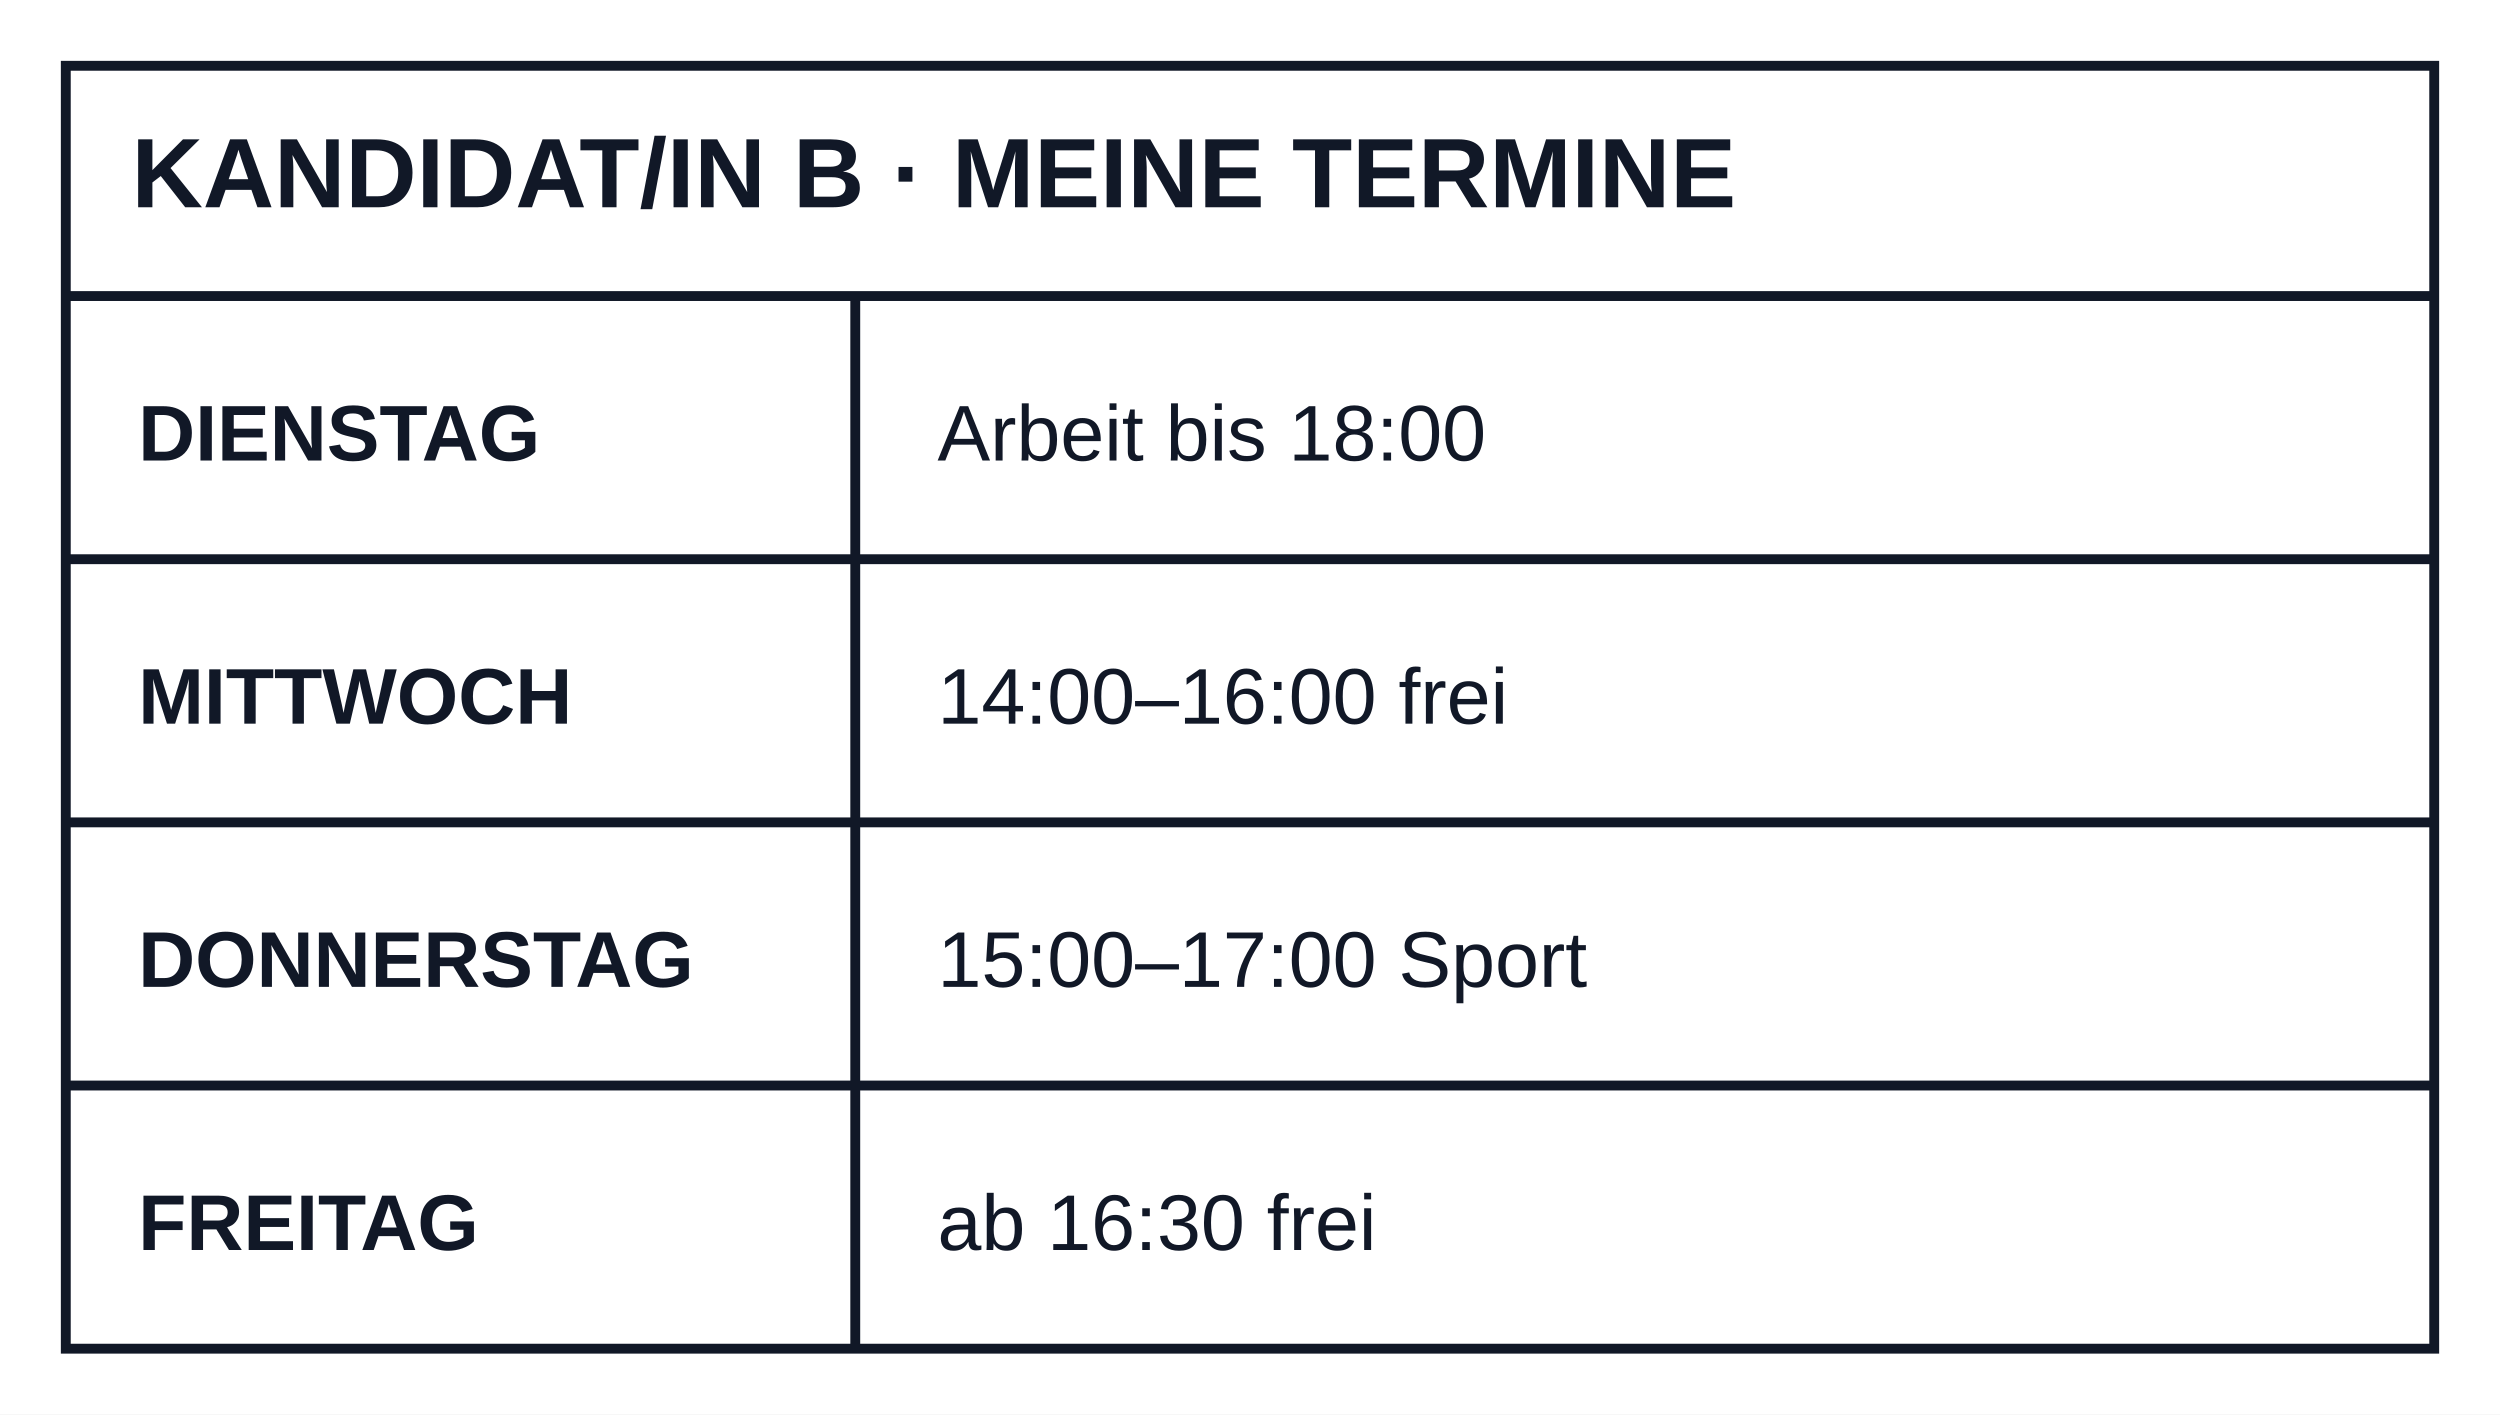
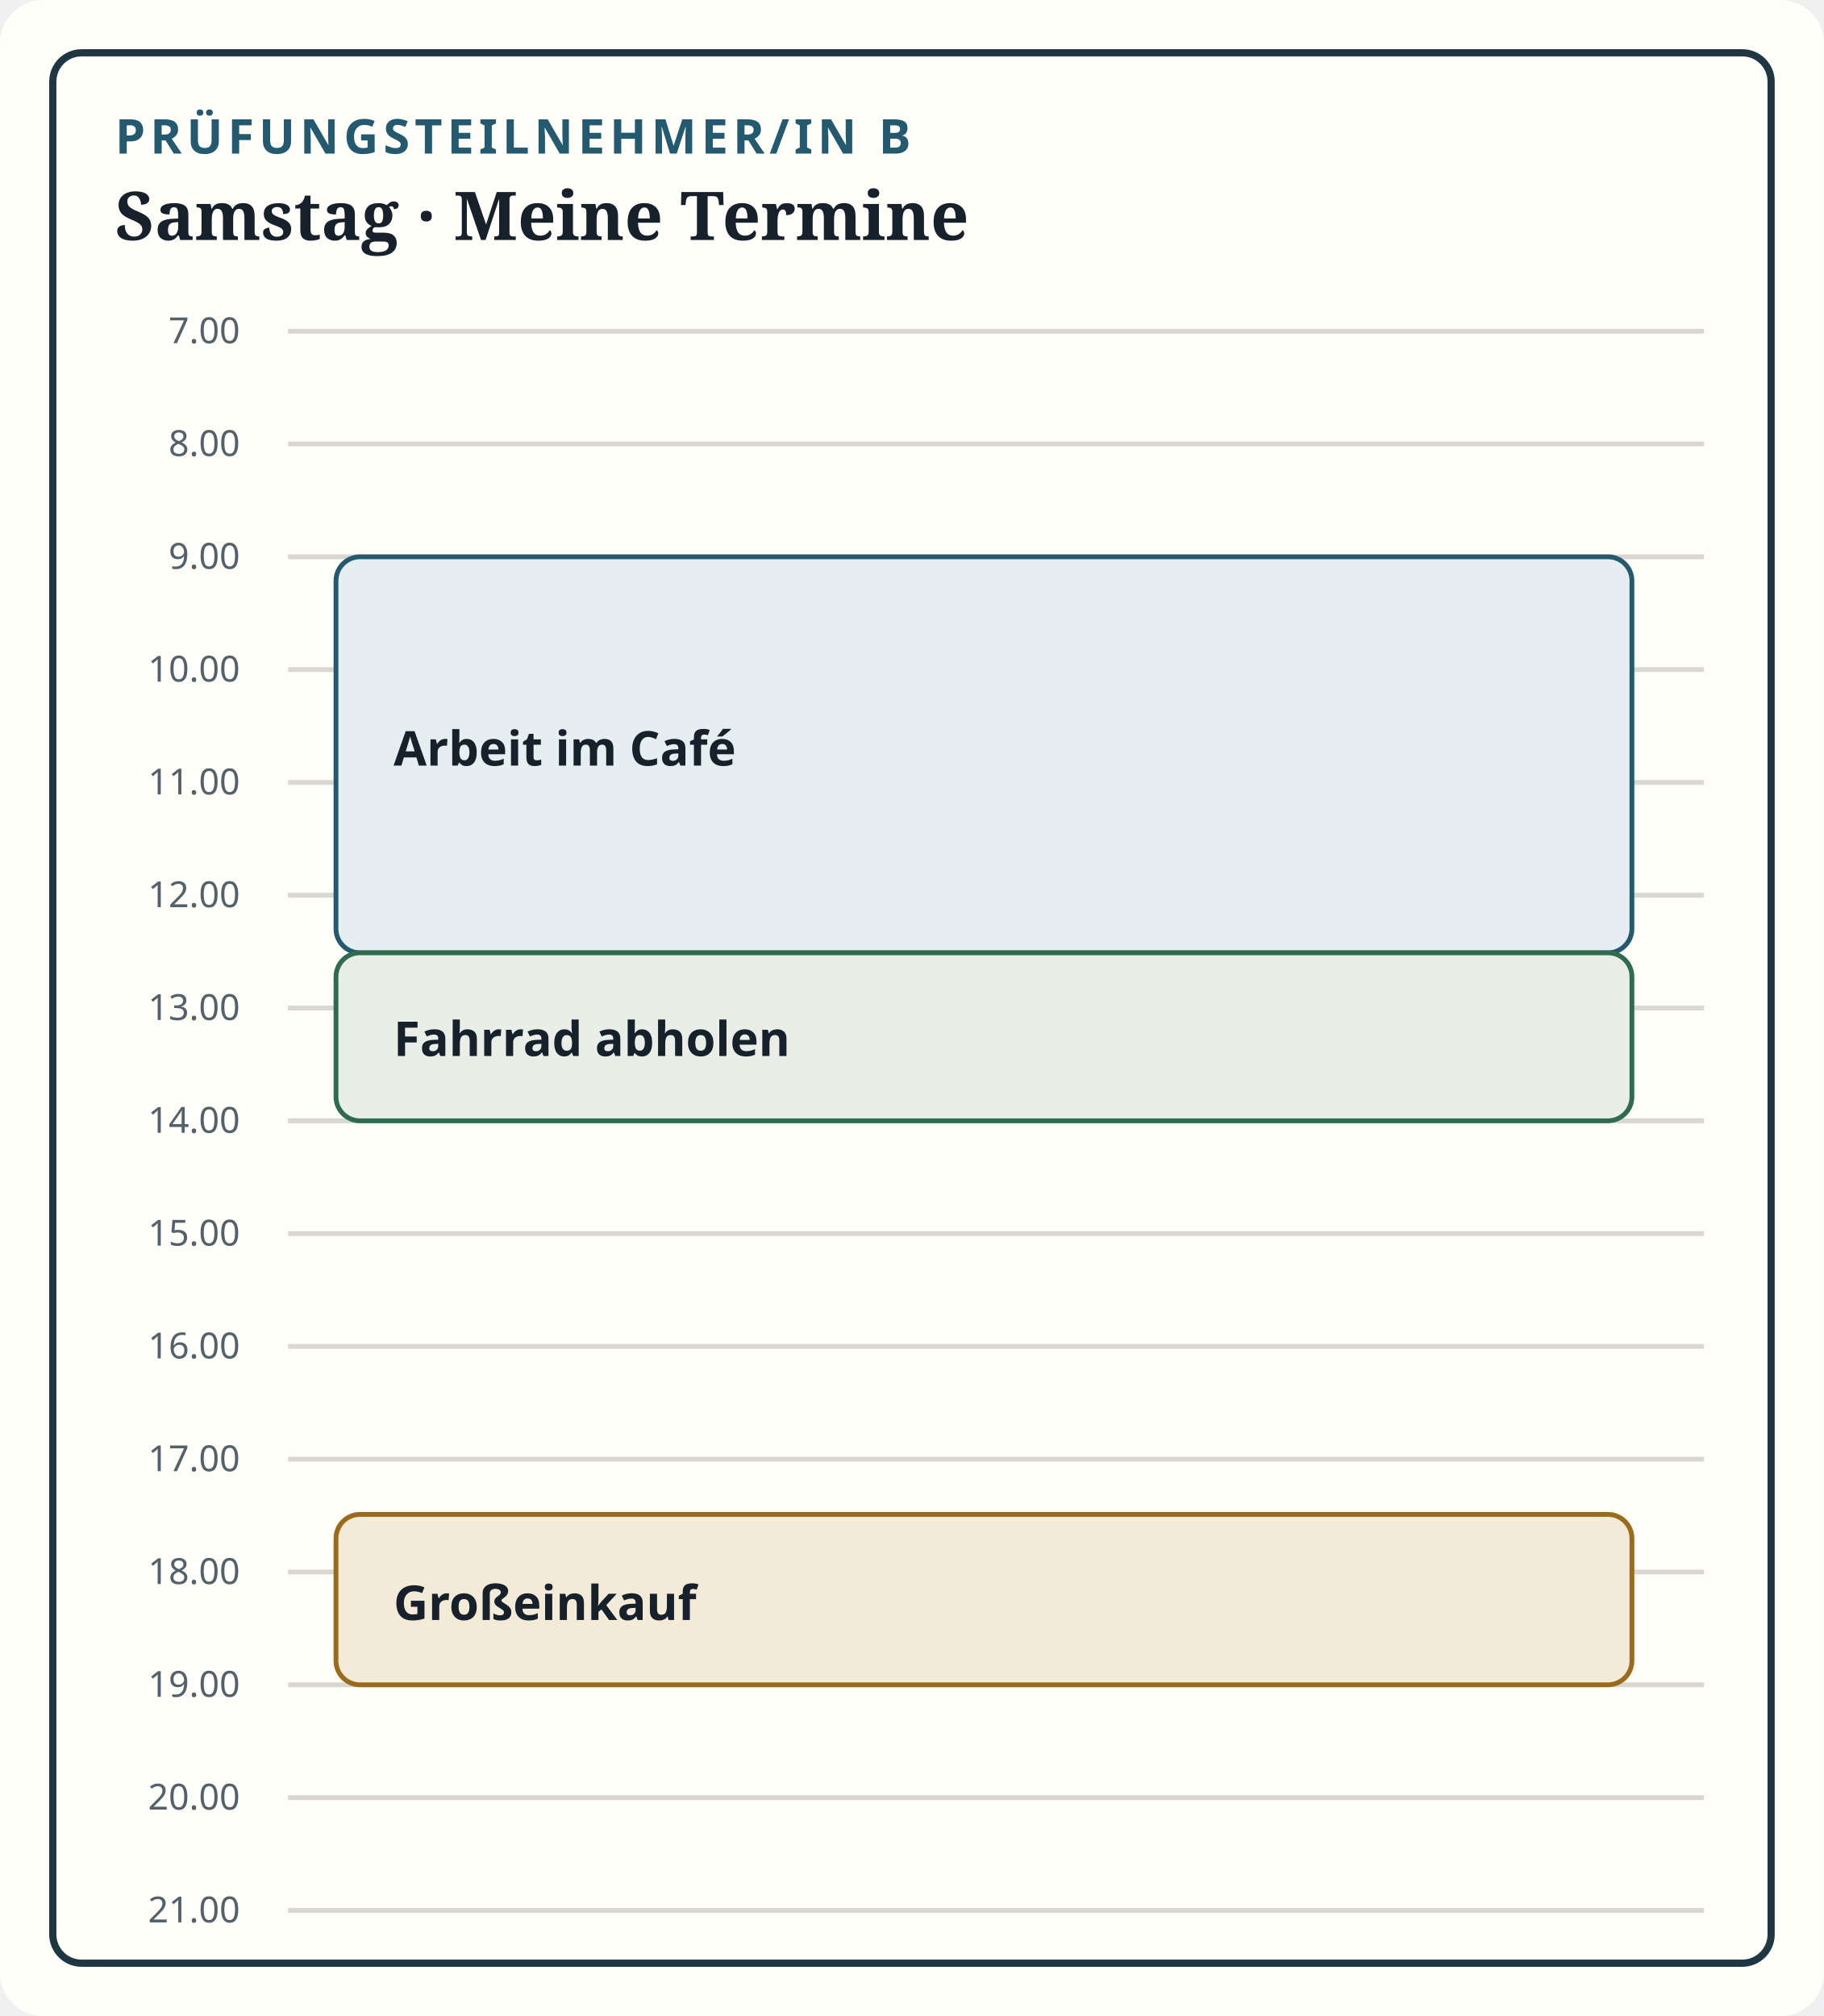
- <svg xmlns="http://www.w3.org/2000/svg" viewBox="0 0 760 430">
-   <rect width="760" height="430" fill="#fff" />
-   <g stroke="#111827" fill="none" stroke-width="3">
-     <rect x="20" y="20" width="720" height="390" />
-     <path d="M20 90h720M20 170h720M20 250h720M20 330h720M260 90v320" />
+ <svg xmlns="http://www.w3.org/2000/svg" width="760" height="840" viewBox="0 0 760 840" role="img" aria-labelledby="title description">
+   <rect width="760" height="840" rx="18" fill="#fffef9" />
+   <rect x="22" y="22" width="716" height="796" rx="12" fill="none" stroke="#1e3743" stroke-width="3" />
+   <text x="48" y="64" fill="#235a70" font-family="system-ui, sans-serif" font-size="20" font-weight="800" letter-spacing="2">PRÜFUNGSTEILNEHMER/IN B</text>
+   <text x="48" y="100" fill="#17212b" font-family="Georgia, serif" font-size="28" font-weight="700">Samstag · Meine Termine</text>
+   <g font-family="system-ui, sans-serif" font-size="15" fill="#52616a" text-anchor="end">
+     <text x="100" y="143">7.00</text>
+     <text x="100" y="190">8.00</text>
+     <text x="100" y="237">9.00</text>
+     <text x="100" y="284">10.00</text>
+     <text x="100" y="331">11.00</text>
+     <text x="100" y="378">12.00</text>
+     <text x="100" y="425">13.00</text>
+     <text x="100" y="472">14.00</text>
+     <text x="100" y="519">15.00</text>
+     <text x="100" y="566">16.00</text>
+     <text x="100" y="613">17.00</text>
+     <text x="100" y="660">18.00</text>
+     <text x="100" y="707">19.00</text>
+     <text x="100" y="754">20.00</text>
+     <text x="100" y="801">21.00</text>
  </g>
-   <g font-family="Arial" fill="#111827">
-     <text x="40" y="63" font-size="30" font-weight="700">KANDIDAT/IN B · MEINE TERMINE</text>
-     <g font-size="24" font-weight="700">
-       <text x="42" y="140">DIENSTAG</text>
-       <text x="42" y="220">MITTWOCH</text>
-       <text x="42" y="300">DONNERSTAG</text>
-       <text x="42" y="380">FREITAG</text>
-     </g>
-     <g font-size="24">
-       <text x="285" y="140">Arbeit bis 18:00</text>
-       <text x="285" y="220">14:00–16:00 frei</text>
-       <text x="285" y="300">15:00–17:00 Sport</text>
-       <text x="285" y="380">ab 16:30 frei</text>
-     </g>
+   <path d="M120 138H710M120 185H710M120 232H710M120 279H710M120 326H710M120 373H710M120 420H710M120 467H710M120 514H710M120 561H710M120 608H710M120 655H710M120 702H710M120 749H710M120 796H710" fill="none" stroke="#d9d8d0" stroke-width="2" />
+   <g font-family="system-ui, sans-serif" font-size="20" font-weight="700" fill="#17212b">
+     <rect x="140" y="232" width="540" height="165" rx="10" fill="#e7eef2" stroke="#235a70" stroke-width="2" />
+     <text x="164" y="319">Arbeit im Café</text>
+     <rect x="140" y="397" width="540" height="70" rx="10" fill="#e9efe7" stroke="#2f6b4f" stroke-width="2" />
+     <text x="164" y="440">Fahrrad abholen</text>
+     <rect x="140" y="631" width="540" height="71" rx="10" fill="#f3ead8" stroke="#9a6b1c" stroke-width="2" />
+     <text x="164" y="675">Großeinkauf</text>
  </g>
</svg>
